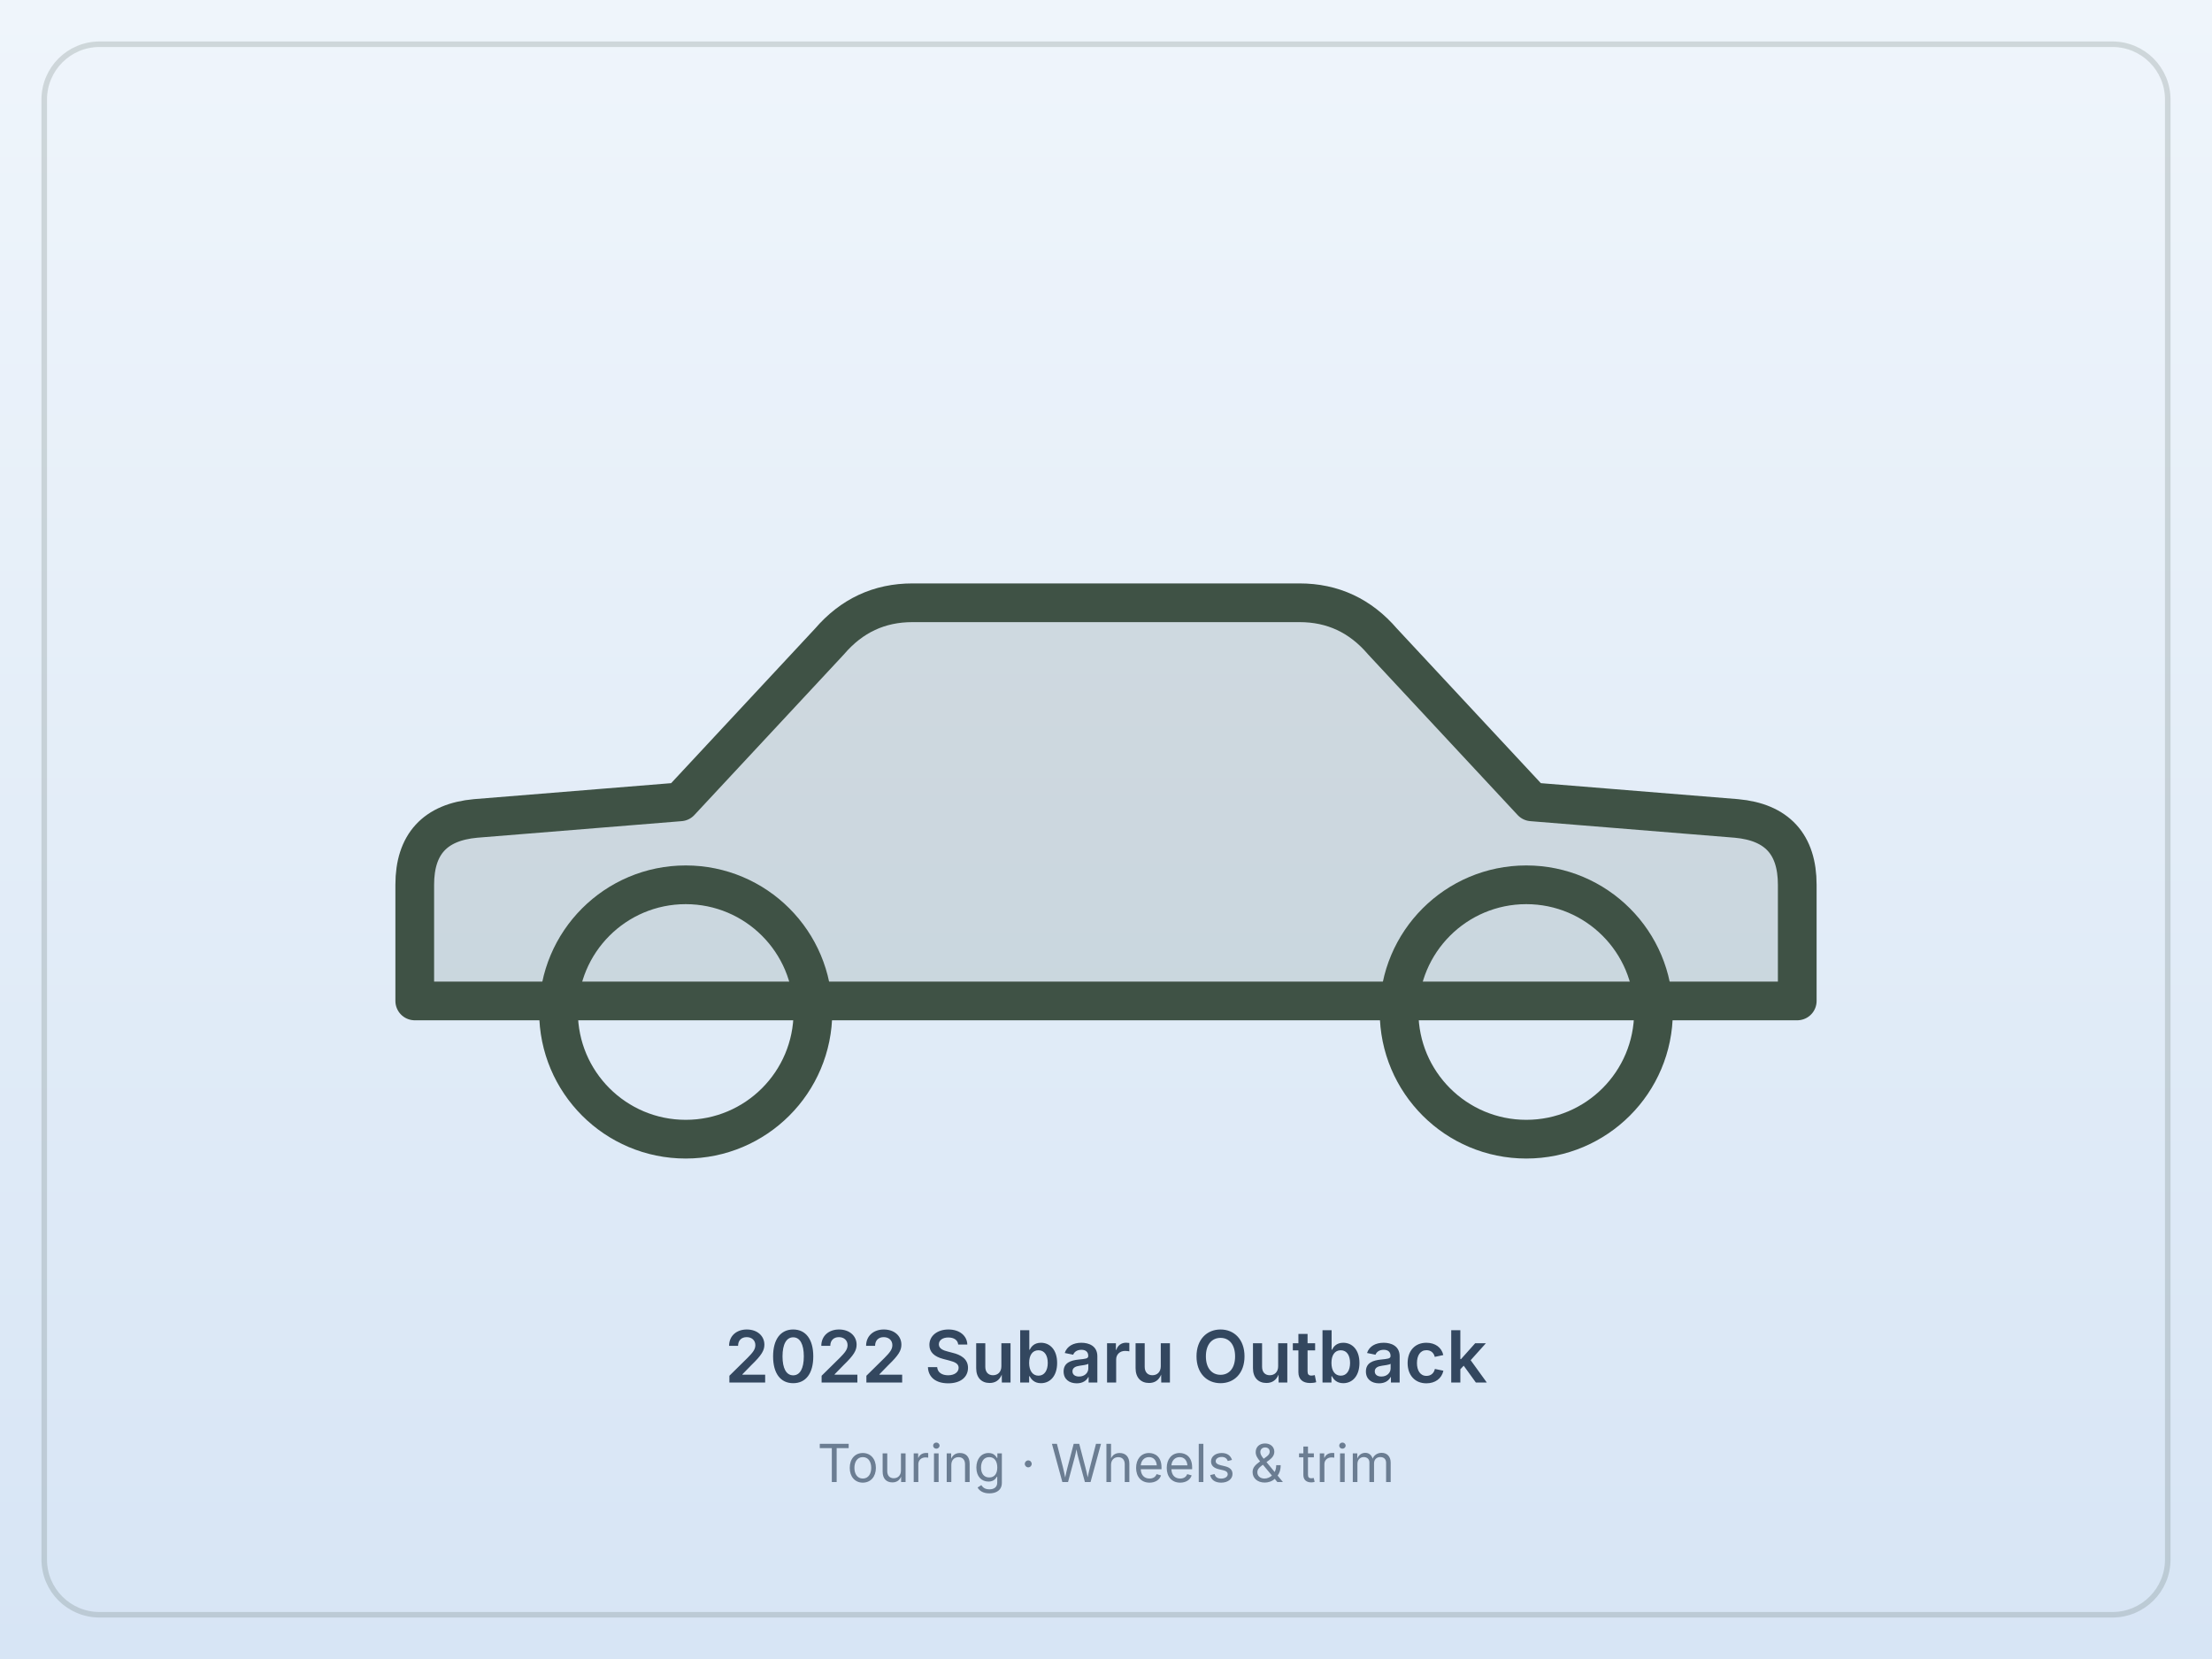
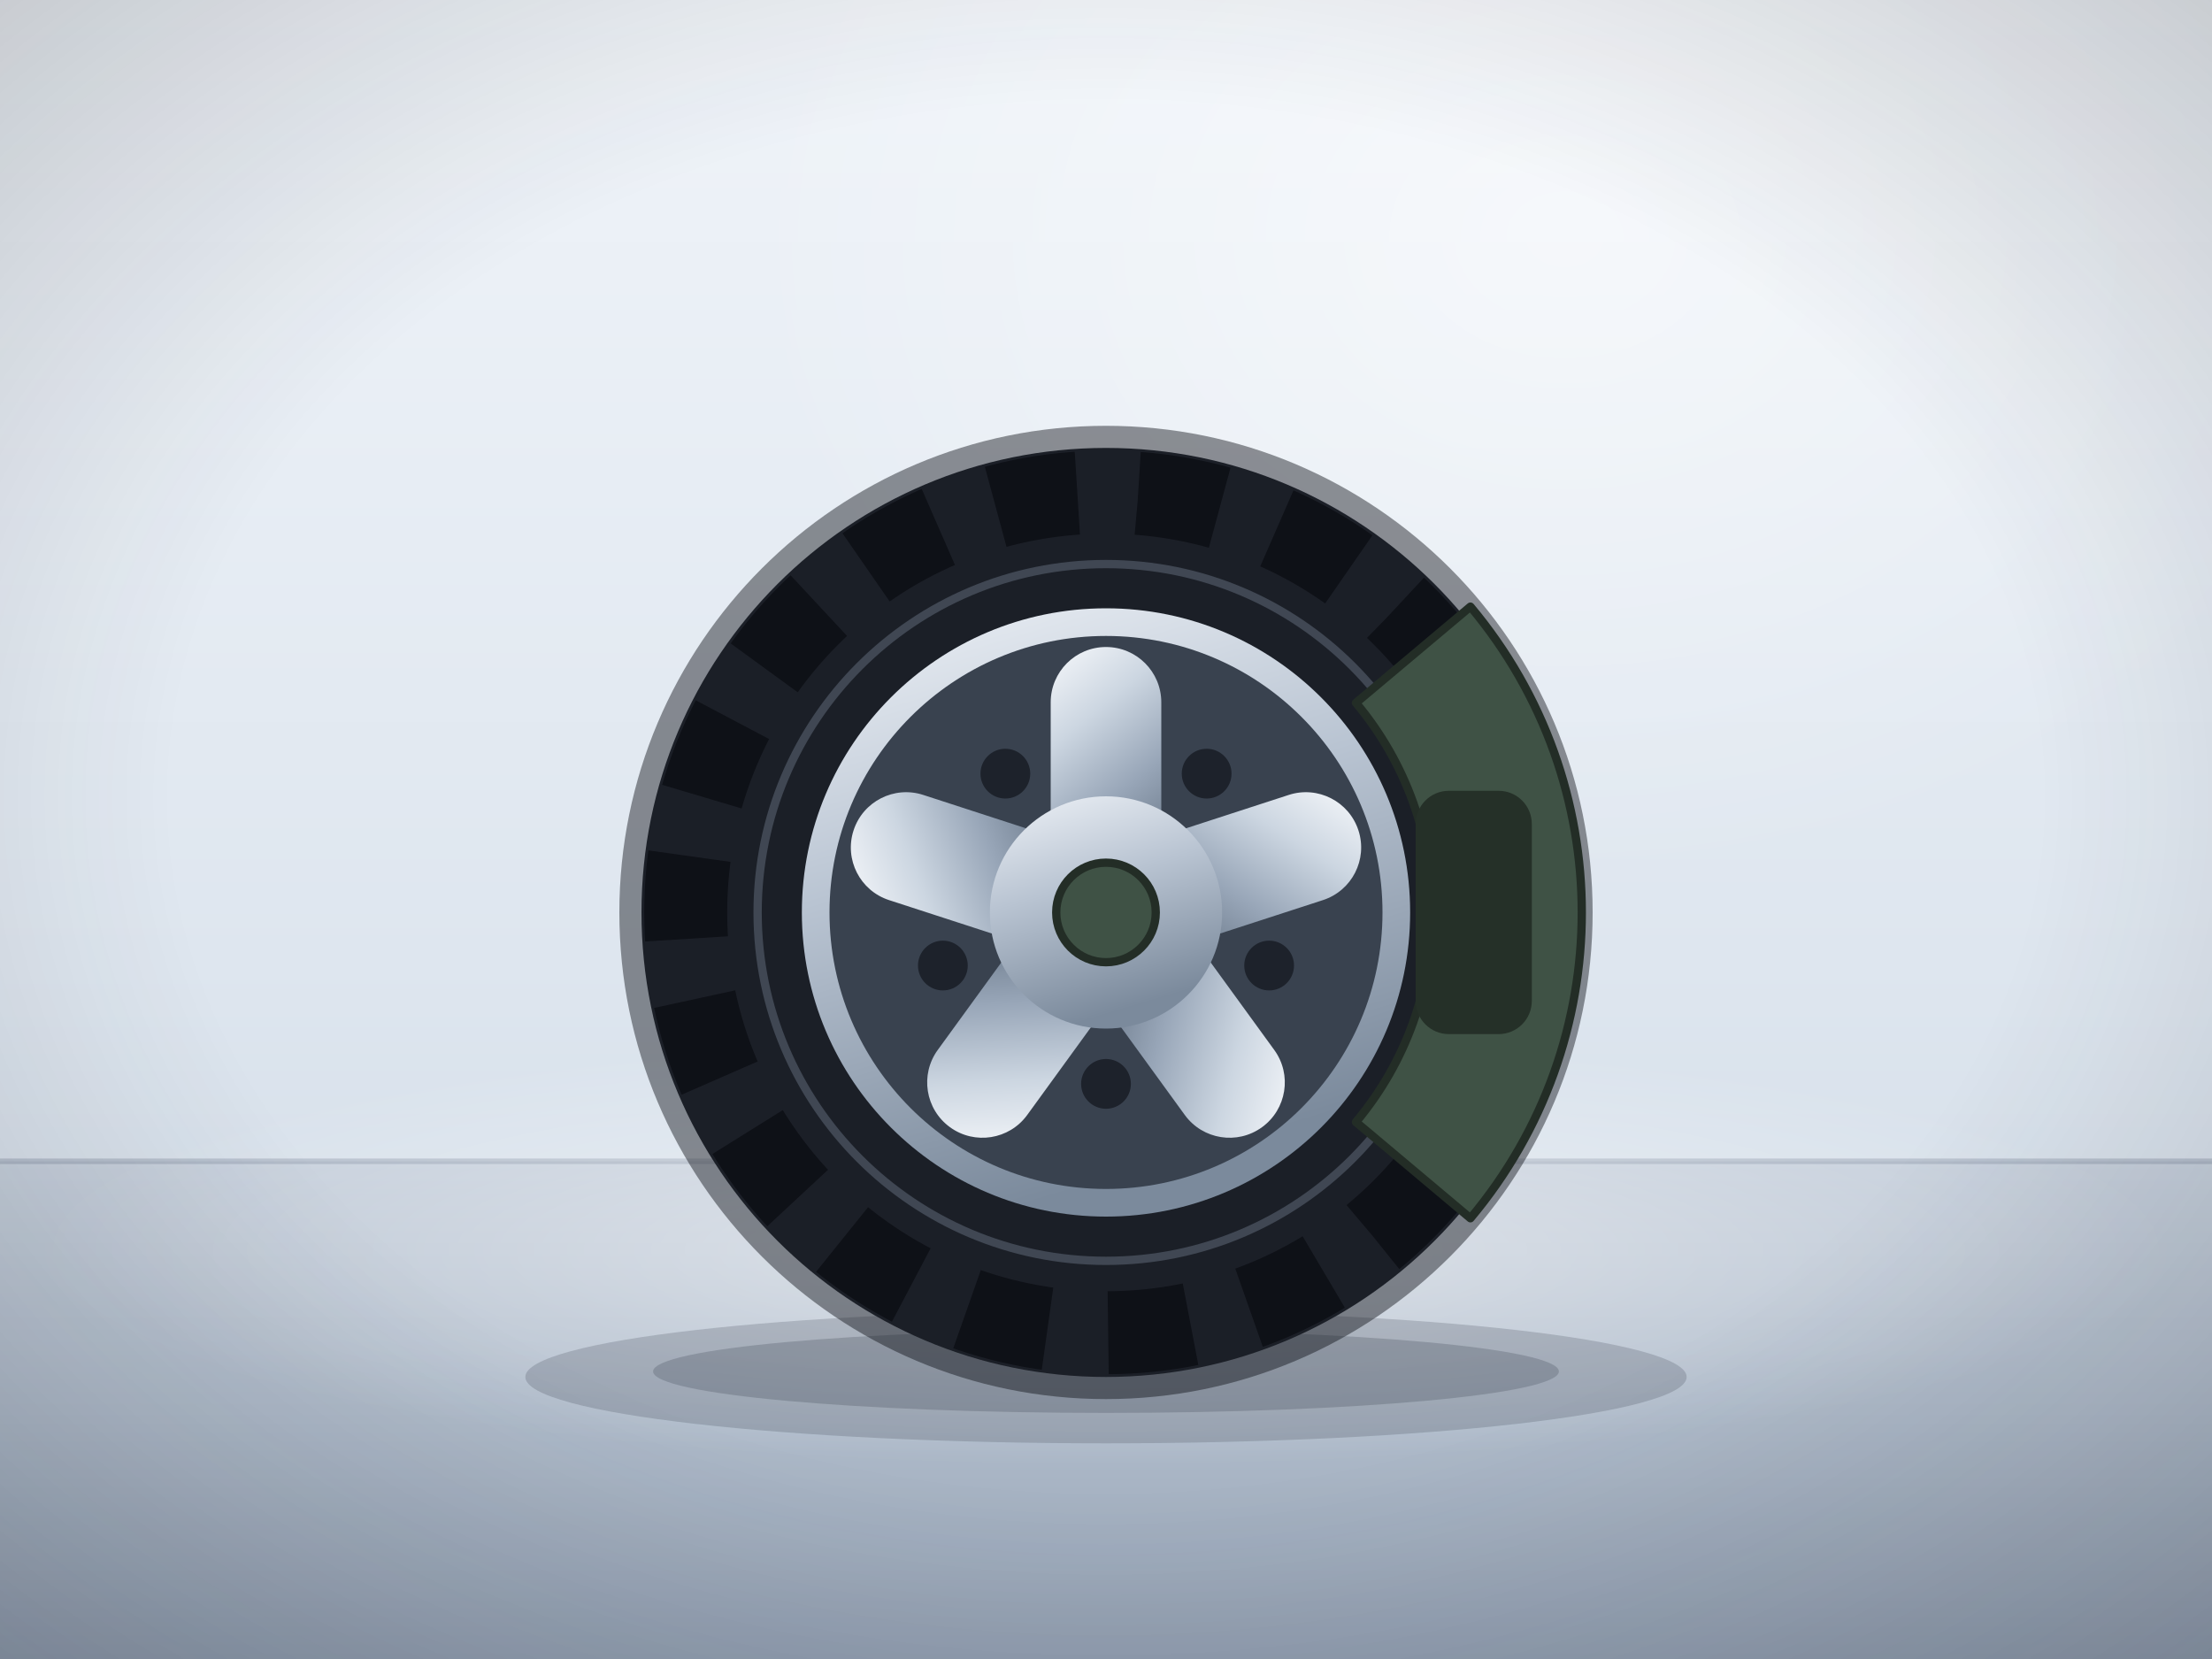
- <svg xmlns="http://www.w3.org/2000/svg" viewBox="0 0 800 600" width="800" height="600" role="img" aria-label="2022 Subaru Outback">
+ <svg xmlns="http://www.w3.org/2000/svg" viewBox="0 0 800 600" width="800" height="600" role="presentation">
  <defs>
-     <linearGradient id="bg" x1="0" y1="0" x2="0" y2="1">
-       <stop offset="0" stop-color="#eff5fb" />
-       <stop offset="1" stop-color="#d7e5f5" />
+     <linearGradient id="wall" x1="0" y1="0" x2="0" y2="1">
+       <stop offset="0" stop-color="#f0f4f9" />
+       <stop offset="0.58" stop-color="#dee6ef" />
+       <stop offset="1" stop-color="#cbd6e2" />
+     </linearGradient>
+     <linearGradient id="floor" x1="0" y1="0" x2="0" y2="1">
+       <stop offset="0" stop-color="#c7d0dc" />
+       <stop offset="0.5" stop-color="#b0bccb" />
+       <stop offset="1" stop-color="#94a1b3" />
+     </linearGradient>
+     <radialGradient id="pool" cx="0.5" cy="0.5" r="0.5">
+       <stop offset="0" stop-color="#ffffff" stop-opacity="0.5" />
+       <stop offset="1" stop-color="#ffffff" stop-opacity="0" />
+     </radialGradient>
+     <radialGradient id="key" cx="0.5" cy="0.5" r="0.5">
+       <stop offset="0" stop-color="#ffffff" stop-opacity="0.5" />
+       <stop offset="1" stop-color="#ffffff" stop-opacity="0" />
+     </radialGradient>
+     <radialGradient id="vig" cx="0.5" cy="0.48" r="0.76">
+       <stop offset="0.55" stop-color="#10131a" stop-opacity="0" />
+       <stop offset="1" stop-color="#10131a" stop-opacity="0.22" />
+     </radialGradient>
+     <linearGradient id="paint" x1="0" y1="0" x2="0.16" y2="1">
+       <stop offset="0" stop-color="#a3aca6" />
+       <stop offset="0.3" stop-color="#5e6e63" />
+       <stop offset="0.62" stop-color="#3f5245" />
+       <stop offset="1" stop-color="#232e27" />
+     </linearGradient>
+     <linearGradient id="paintLo" x1="0" y1="0" x2="0.2" y2="1">
+       <stop offset="0" stop-color="#37483d" />
+       <stop offset="1" stop-color="#1a221d" />
+     </linearGradient>
+     <linearGradient id="glass" x1="0" y1="0" x2="0.28" y2="1">
+       <stop offset="0" stop-color="#b8cadc" />
+       <stop offset="0.4" stop-color="#63768e" />
+       <stop offset="1" stop-color="#2b3543" />
+     </linearGradient>
+     <linearGradient id="steel" x1="0" y1="0" x2="0.34" y2="1">
+       <stop offset="0" stop-color="#f6f8fb" />
+       <stop offset="0.34" stop-color="#ccd6e1" />
+       <stop offset="0.68" stop-color="#98a6b8" />
+       <stop offset="1" stop-color="#6a7889" />
+     </linearGradient>
+     <linearGradient id="rim" x1="0" y1="0" x2="0.3" y2="1">
+       <stop offset="0" stop-color="#eef2f7" />
+       <stop offset="0.45" stop-color="#b9c4d2" />
+       <stop offset="1" stop-color="#7b8a9c" />
+     </linearGradient>
+     <linearGradient id="cabin" x1="0" y1="0" x2="0.2" y2="1">
+       <stop offset="0" stop-color="#4a5361" />
+       <stop offset="1" stop-color="#191d24" />
    </linearGradient>
  </defs>
-   <rect width="800" height="600" fill="url(#bg)" />
-   <rect x="16" y="16" width="768" height="568" rx="20" fill="none" stroke="#3f5245" stroke-opacity="0.18" stroke-width="2" />
-   <g transform="translate(0, -10)">
-     <path d="M150 372 L150 330 Q150 308 172 306 L246 300 L300 242 Q312 228 330 228 L470 228 Q488 228 500 242 L554 300 L628 306 Q650 308 650 330 L650 372 Z" fill="#3f5245" fill-opacity="0.14" stroke="#3f5245" stroke-width="14" stroke-linejoin="round" />
-     <circle cx="248" cy="376" r="46" fill="none" stroke="#3f5245" stroke-width="14" />
-     <circle cx="552" cy="376" r="46" fill="none" stroke="#3f5245" stroke-width="14" />
-   </g>
-   <text x="400" y="500" text-anchor="middle" font-family="Inter, Segoe UI, system-ui, sans-serif" font-size="26" font-weight="600" fill="#33475f">2022 Subaru Outback</text>
-   <text x="400" y="536" text-anchor="middle" font-family="Inter, Segoe UI, system-ui, sans-serif" font-size="19" fill="#6b7d92">Touring · Wheels &amp; trim</text>
+   <rect width="800" height="600" fill="url(#wall)" />
+   <rect y="420" width="800" height="180" fill="url(#floor)" />
+   <rect y="419" width="800" height="2" fill="#8b97a8" opacity="0.45" />
+   <ellipse cx="400" cy="452" rx="392" ry="78" fill="url(#pool)" />
+   <ellipse cx="566" cy="86" rx="300" ry="232" fill="url(#key)" />
+   <ellipse cx="400" cy="498" rx="210" ry="24" fill="#2b3240" opacity="0.2" />
+   <ellipse cx="400" cy="496" rx="163.8" ry="15" fill="#2b3240" opacity="0.22" />
+   <circle cx="400" cy="330" r="176" fill="#0f1218" opacity="0.45" />
+   <circle cx="400" cy="330" r="168" fill="#1b1f27" />
+   <circle cx="400" cy="330" r="152" fill="none" stroke="#0c0e14" stroke-width="30" stroke-dasharray="30 22" opacity="0.85" />
+   <circle cx="400" cy="330" r="126" fill="none" stroke="#6d7889" stroke-width="3" opacity="0.45" />
+   <circle cx="400" cy="330" r="110" fill="url(#rim)" />
+   <circle cx="400" cy="330" r="100" fill="#39424f" />
+   <rect x="-20" y="-96" width="40" height="96" rx="20" transform="translate(400,330) rotate(0)" fill="url(#steel)" />
+   <rect x="-20" y="-96" width="40" height="96" rx="20" transform="translate(400,330) rotate(72)" fill="url(#steel)" />
+   <rect x="-20" y="-96" width="40" height="96" rx="20" transform="translate(400,330) rotate(144)" fill="url(#steel)" />
+   <rect x="-20" y="-96" width="40" height="96" rx="20" transform="translate(400,330) rotate(216)" fill="url(#steel)" />
+   <rect x="-20" y="-96" width="40" height="96" rx="20" transform="translate(400,330) rotate(288)" fill="url(#steel)" />
+   <circle cx="400" cy="330" r="42" fill="url(#rim)" />
+   <circle cx="400.0" cy="392.0" r="9" fill="#1d222b" />
+   <circle cx="341.0" cy="349.2" r="9" fill="#1d222b" />
+   <circle cx="363.6" cy="279.8" r="9" fill="#1d222b" />
+   <circle cx="436.4" cy="279.8" r="9" fill="#1d222b" />
+   <circle cx="459.0" cy="349.2" r="9" fill="#1d222b" />
+   <circle cx="400" cy="330" r="18" fill="#3f5245" />
+   <circle cx="400" cy="330" r="18" fill="none" stroke="#232d26" stroke-width="3" />
+   <path d="M 531.8 219.4 A 172 172 0 0 1 531.8 440.6 L 490.4 405.8 A 118 118 0 0 0 490.4 254.2 Z" fill="#3f5245" stroke="#232d26" stroke-width="3" stroke-linejoin="round" />
+   <rect x="512" y="286" width="42" height="88" rx="12" fill="#253028" />
+   <rect width="800" height="600" fill="url(#vig)" />
</svg>
